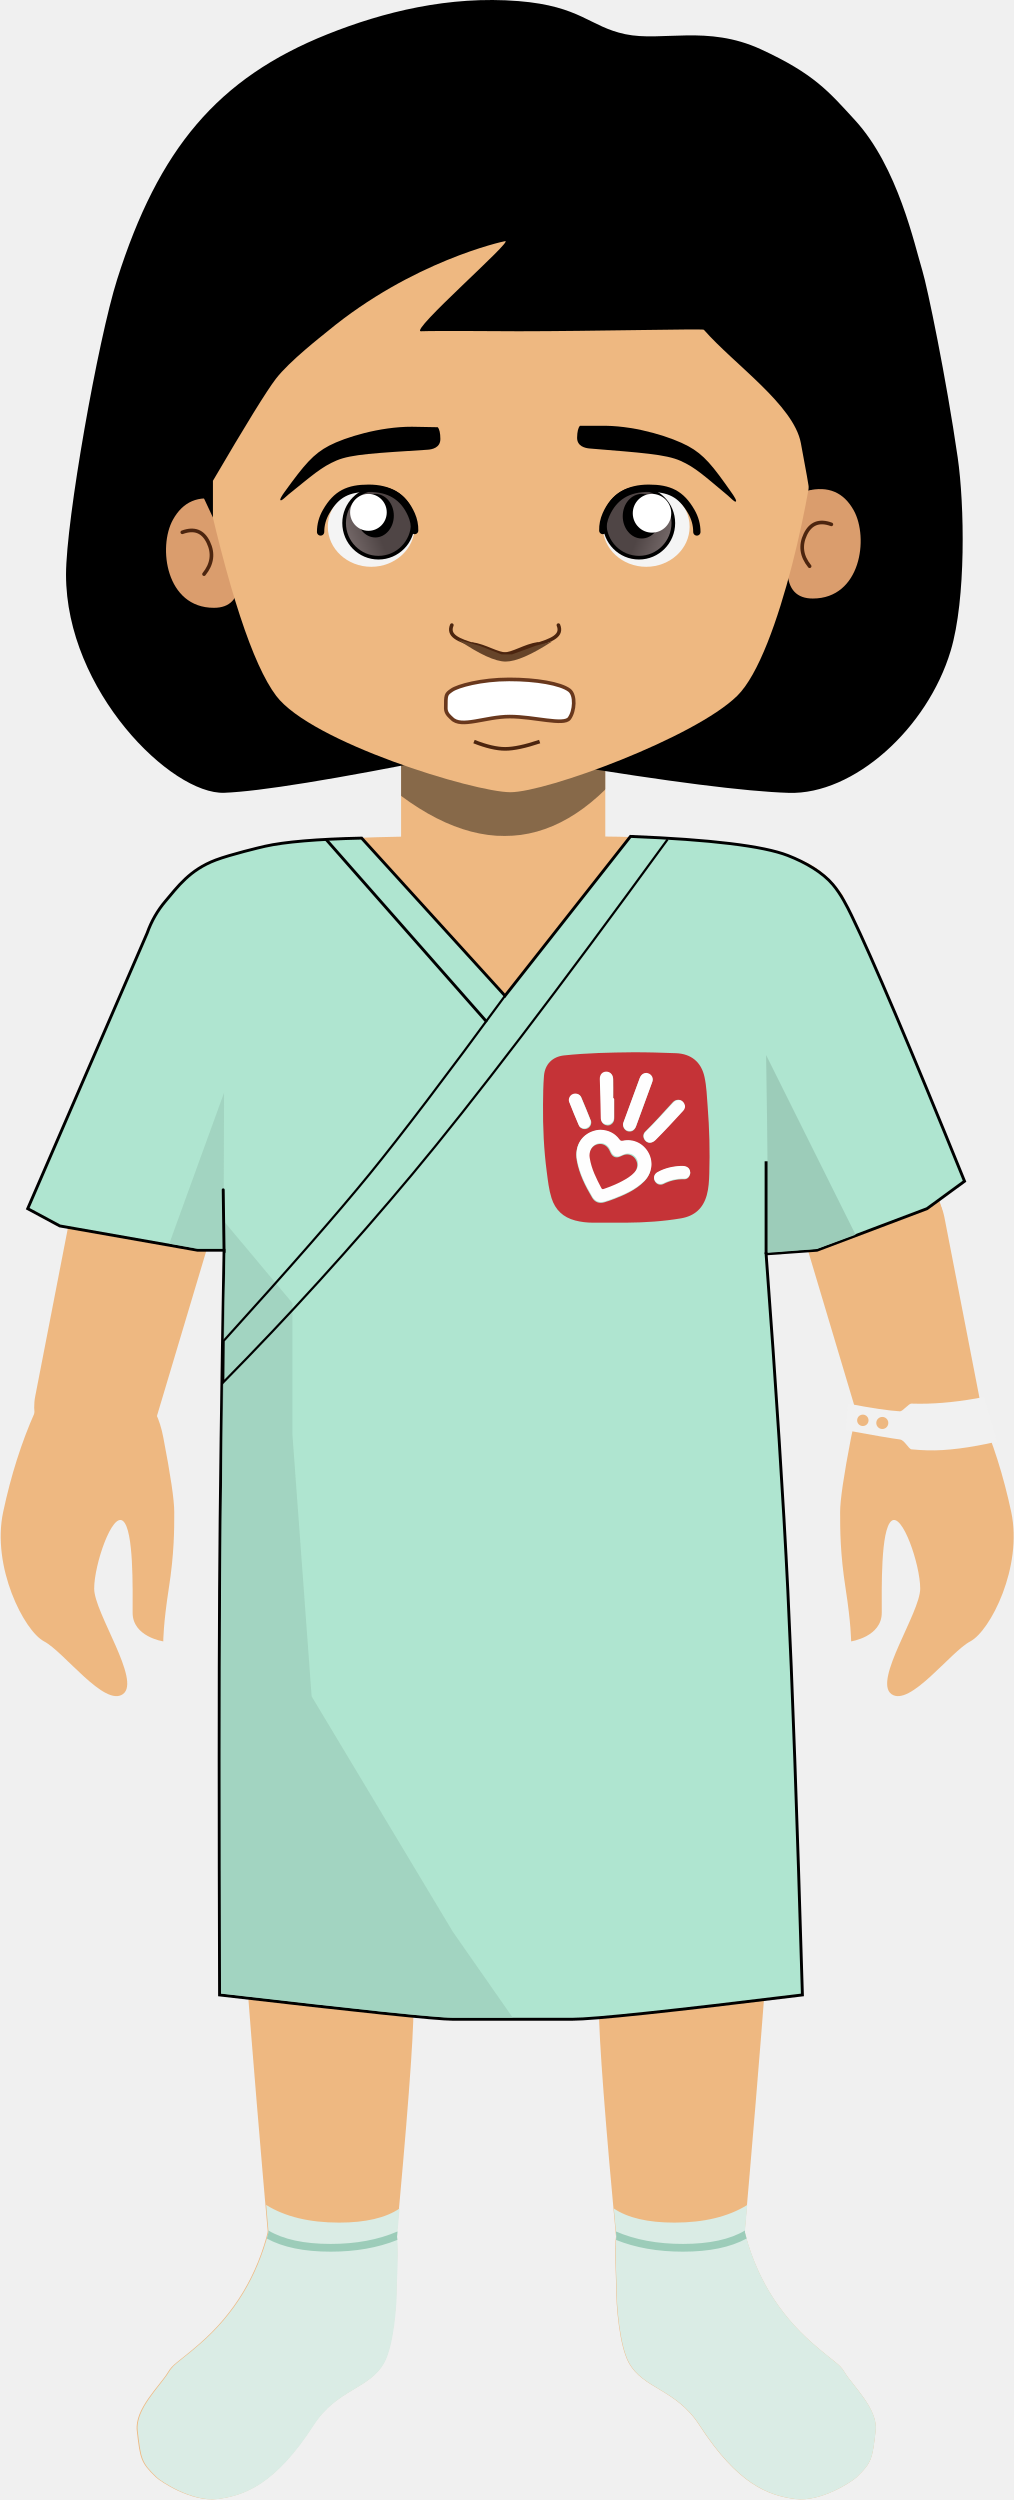
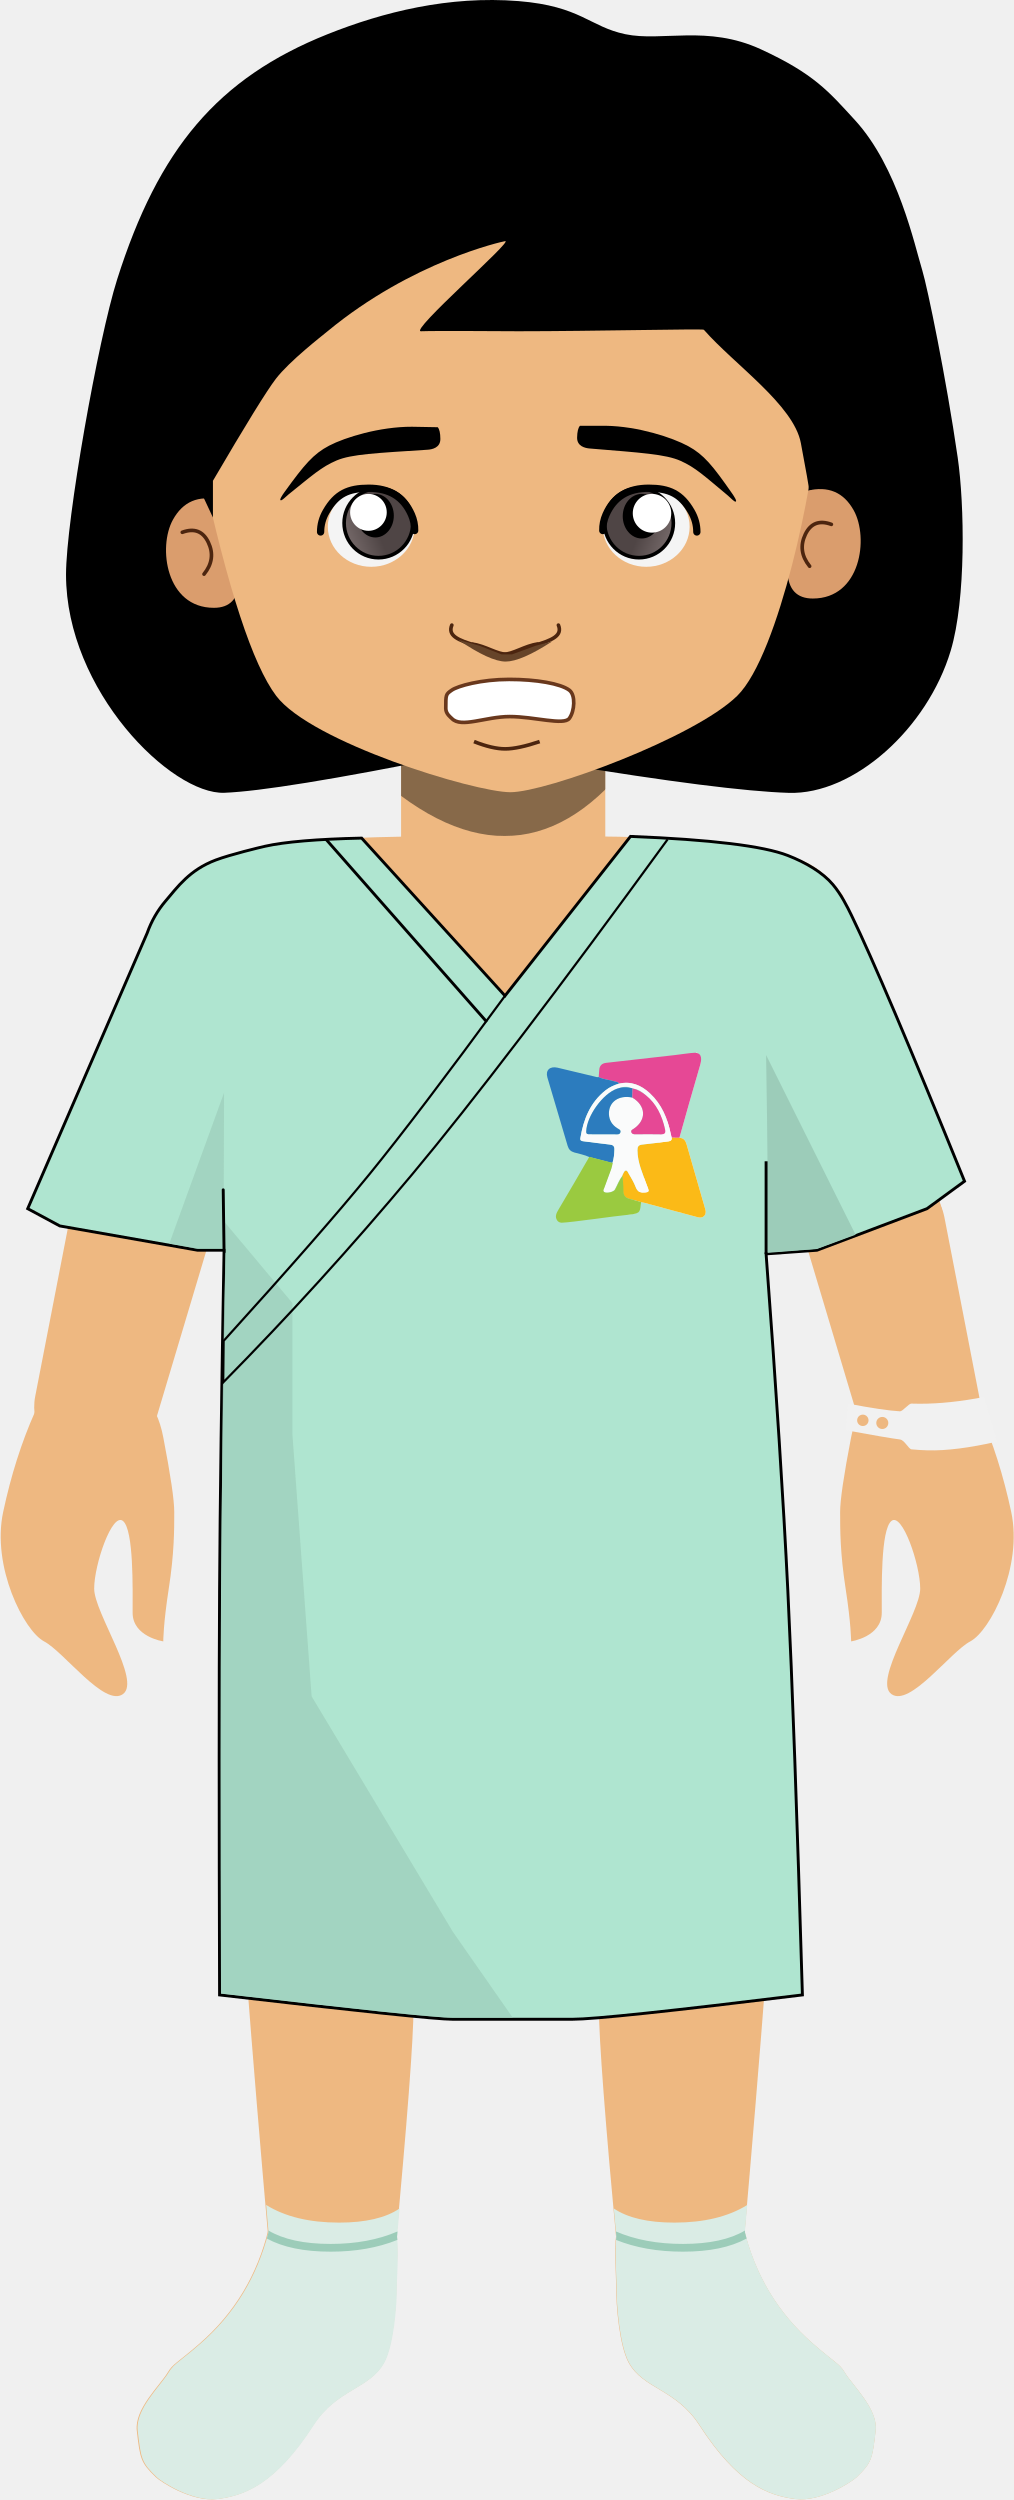
<svg xmlns="http://www.w3.org/2000/svg" xmlns:xlink="http://www.w3.org/1999/xlink" width="785px" height="1936px" viewBox="0 0 785 1936" version="1.1">
  <defs>
    <path d="M0,0 L158.134,0 L158.134,129.839 C130.348,155.295 103.789,168.023 78.458,168.023 C53.127,168.023 26.974,155.295 0,129.839 L0,0 Z" id="path-1" />
    <linearGradient x1="113.327%" y1="89.585%" x2="50%" y2="64.002%" id="linearGradient-3">
      <stop stop-color="#877A7A" offset="0%" />
      <stop stop-color="#4F4545" offset="100%" />
    </linearGradient>
    <path d="M258.598,1.32 L369.627,123.448 L466.799,0 C529.049,2.471 569.665,7.403 588.648,14.797 C602.662,20.256 615.773,28.029 623.574,37.335 C629.986,44.984 634.569,54.218 638.003,61.28 C654.103,94.389 683.262,162.974 725.48,267.034 L696.412,288.277 L611.216,320.477 L571.809,323.29 C579.622,427.589 585.235,514.558 588.648,584.197 C592.061,653.837 595.822,758.16 599.932,897.166 C497.709,909.732 438.303,916.014 421.711,916.014 C396.824,916.014 347.592,916.014 329.122,916.014 C316.808,916.014 256.628,909.732 148.582,897.166 C148.167,757.337 148.167,653.014 148.582,584.197 C148.997,515.381 150.157,427.474 152.061,320.477 L131.656,320.477 L24.832,301.655 L0,288.277 L92.52,74.847 C95.786,65.63 100.529,57.363 106.751,50.048 C116.085,39.075 125.395,25.919 145.654,18.284 C157,14.008 179.881,8.509 183.676,7.657 C199.039,4.209 224.013,2.096 258.598,1.32 Z" id="path-4" />
  </defs>
  <g id="Teammates_Atlanta_Characters_Child4_BodyFull_Sensory_Sight_Bad" stroke="none" stroke-width="1" fill="none" fill-rule="evenodd">
    <g id="Child_4-Copy-2" transform="translate(-93, 0)">
      <g id="Body" transform="translate(93.53767, 0)">
        <g id="Neck" transform="translate(310.0592, 568.3288)">
          <mask id="mask-2" fill="white">
            <use xlink:href="#path-1" />
          </mask>
          <use id="Rectangle" fill="#EEB881" xlink:href="#path-1" />
          <path d="M-31.062,-33.871 L172.254,-33.871 L175.451,23.859 C145.97,60.676 114.194,79.084 80.124,79.084 C46.055,79.084 9.934,60.676 -28.238,23.859 L-31.062,-33.871 Z" id="Rectangle" fill="#000000" opacity="0.43" style="mix-blend-mode: multiply;" mask="url(#mask-2)" />
        </g>
        <g id="Head" transform="translate(50.59181, 0)">
          <g>
            <path d="M350.445,0.856 C296.6,-3.5 245.453,9.335 202.55,26.482 C117.253,60.574 71.655,115.312 39.601,216.331 C24.862,262.778 0,402.748 0,444.955 C0,534.901 81.614,615.5 122.62,613.934 C149.957,612.889 207.841,603.502 296.272,585.771 L317.499,216.331 L342.824,169.561 L476.514,236.768 L381.855,591.379 C466.979,605.412 526.266,612.951 559.714,613.996 C609.887,615.562 667.035,564.266 685.113,503.853 C697.055,463.943 695.816,390.949 690.508,354.256 C681.589,292.595 666.977,222.107 663.137,209.552 C657.115,189.865 644.291,129.351 610.914,92.997 C590.671,70.948 579.392,57.184 538.023,38.14 C496.654,19.095 461.544,32.468 433.099,26.482 C405.38,20.65 398.665,4.757 350.445,0.856 Z" id="Hair" fill="#000000" />
            <g transform="translate(77.43388, 130.2396)">
              <g id="Ear_L" transform="translate(0, 255.6909)">
                <path d="M41.297,1.273 C25.125,-2.636 13.14,2.458 5.343,16.556 C-6.354,37.703 -0.159,84.763 37.075,84.763 C61.897,84.763 63.305,56.933 41.297,1.273 Z" id="Path-2" fill="#DA9D6D" />
                <path d="M18.363,58.694 C12.032,50.844 10.921,42.626 15.029,34.039 C19.138,25.451 25.86,22.865 35.194,26.28" id="Path-8-Copy" stroke="#4C250F" stroke-width="2.823" stroke-linecap="round" transform="translate(23.89916, 41.75814) scale(-1, 1) translate(-23.89916, -41.75814) " />
              </g>
              <g id="Ear_R" transform="translate(481.1402, 248.4966)">
                <path d="M41.297,1.273 C25.125,-2.636 13.14,2.458 5.343,16.556 C-6.354,37.703 -0.159,84.763 37.075,84.763 C61.897,84.763 63.305,56.933 41.297,1.273 Z" id="Path-2-Copy" fill="#DA9D6D" transform="translate(28.40536, 42.38153) scale(-1, 1) translate(-28.40536, -42.38153) " />
                <path d="M17.274,59.754 C10.943,51.904 9.831,43.686 13.94,35.099 C18.049,26.512 24.77,23.925 34.105,27.34" id="Path-8" stroke="#4C250F" stroke-width="2.823" stroke-linecap="round" />
              </g>
              <g transform="translate(25.64395, 0)" fill="#EEB881" id="Path">
                <path d="M2.231,233.716 C22.426,326.358 41.575,384.664 59.676,408.633 C86.828,444.586 213.148,483.251 241.056,483.251 C268.964,483.251 383.619,441.04 416.67,408.633 C449.721,376.226 476.79,237.539 476.79,209.542 C476.79,181.545 479.893,0 228.654,0 C61.162,0 -14.313,77.905 2.231,233.716 Z" />
              </g>
            </g>
            <path d="M113.77,400.776 L113.77,372.308 C139.175,328.897 155.409,302.585 162.474,293.371 C173.07,279.551 198.411,259.942 202.544,256.524 C268.105,202.304 337.984,187.036 340.054,186.743 C346.962,185.764 265.392,256.91 274.889,256.524 C286.458,256.053 341.961,256.524 350.445,256.524 C406.983,256.524 493.145,254.471 493.914,255.348 C517.543,282.274 563.495,313.64 569.047,343.075 C573.208,365.131 575.32,377.166 575.383,379.179 L577.387,379.179 L605.311,316.022 L491.124,110.764 L177.614,83.926 L89.083,225.126 L77.98,324.235 L113.77,400.776 Z" id="BANGS" fill="#000000" />
          </g>
          <g id="LowerLip" transform="translate(315.944, 574.2861)" stroke="#4C250F" stroke-width="2.823">
            <path d="M0,0 C9.517,3.763 17.559,5.644 24.127,5.644 C30.695,5.644 39.596,3.763 50.829,0" id="Path-4" />
          </g>
          <g id="Expression_Sensory_Sun" transform="translate(156.5002, 311.4214)">
            <g id="Mouth_Scared" transform="translate(137.5821, 214.7001)" fill="#FFFFFF" stroke="#69381D" stroke-width="2.823">
              <path d="M49.038,0 C70.145,0 88.8,3.232 95.653,8.336 C100.652,12.059 99.834,24.594 95.653,30.23 C91.473,35.867 68.426,28.799 49.551,28.799 C30.676,28.799 11.843,37.957 4.641,30.23 C3.901,29.436 0,26.749 0,22.521 C0,11.587 0,11.587 4.641,8.336 C9.282,5.085 27.459,0 49.038,0 Z" id="Path-3" />
            </g>
            <g id="Eyes_Neutral" transform="translate(40.64077, 65.41511)">
              <g id="Eye_R" transform="translate(218.5276, 0)">
                <g id="Group-2" transform="translate(0.006069, 0)">
                  <ellipse id="Oval" fill="#F4F4F4" cx="33.62" cy="31.048" rx="33.62" ry="31.048" />
                  <ellipse id="Oval" stroke="#000000" stroke-width="2.827" fill="url(#linearGradient-3)" cx="28.016" cy="28.226" rx="26.603" ry="26.812" />
                  <ellipse id="Oval" fill="#000000" cx="30.135" cy="22.913" rx="14.691" ry="17.268" />
                </g>
                <path d="M0.007,34.011 C-0.085,29.794 0.741,25.695 2.484,21.713 C8.645,7.642 19.74,1.25 35.592,1.25 C51.445,1.25 60.582,5.558 68.499,19.265 C71.395,24.278 72.843,29.564 72.843,35.121" id="Path-17" stroke="#000000" stroke-width="5.654" stroke-linecap="round" />
              </g>
              <g id="Eye_L" transform="translate(36.42127, 31.04843) scale(-1, 1) translate(-36.42127, -31.04843) ">
                <g id="Group-2" transform="translate(0.006069, 0)">
                  <ellipse id="Oval" fill="#F4F4F4" cx="33.62" cy="31.048" rx="33.62" ry="31.048" />
                  <ellipse id="Oval" stroke="#000000" stroke-width="2.827" fill="url(#linearGradient-3)" cx="28.016" cy="28.226" rx="26.603" ry="26.812" />
                  <ellipse id="Oval" fill="#000000" cx="30.477" cy="22.511" rx="14.349" ry="16.866" />
                </g>
                <path d="M0.007,34.011 C-0.085,29.794 0.741,25.695 2.484,21.713 C8.645,7.642 19.74,1.25 35.592,1.25 C51.445,1.25 60.582,5.558 68.499,19.265 C71.395,24.278 72.843,29.564 72.843,35.121" id="Path-17" stroke="#000000" stroke-width="5.654" stroke-linecap="round" />
              </g>
            </g>
            <ellipse id="Oval" fill="#FFFFFF" cx="297.283" cy="86.064" rx="14.893" ry="15.004" />
            <ellipse id="Oval" fill="#FFFFFF" cx="77.683" cy="85.35" rx="14.184" ry="14.29" />
            <g id="Eyebrows_Scared" transform="translate(0, 0)" fill="#000000">
              <path d="M236.905,45.83 C236.264,47.731 236.817,50.778 238.567,54.972 C241.19,61.261 247.561,59.992 250.889,58.828 C288.787,45.563 306.592,38.931 319.059,38.928 C331.849,38.925 340.902,42.19 363.534,48.577 C366.617,49.447 370.005,51.117 370.97,50.404 C371.935,49.692 368.48,47.34 365.926,45.798 C343.327,32.144 333.649,27.211 319.844,26.115 C306.038,25.019 278.123,27.858 255.154,37.685 C253.19,38.524 247.108,41.24 236.905,45.83 Z" id="Path-5-Copy-3" transform="translate(303.8913, 42.83929) rotate(-336) translate(-303.8913, -42.83929) " />
              <path d="M1.529,45.829 C0.888,47.731 1.442,50.778 3.191,54.971 C5.815,61.261 12.186,59.992 15.513,58.827 C53.412,45.563 71.217,38.931 83.684,38.928 C96.474,38.925 105.527,42.191 128.16,48.577 C131.242,49.447 134.63,51.117 135.595,50.405 C136.56,49.692 133.105,47.341 130.552,45.798 C107.953,32.145 98.274,27.212 84.468,26.115 C70.663,25.019 42.747,27.858 19.778,37.684 C17.815,38.524 11.732,41.239 1.529,45.829 Z" id="Path-5-Copy-3" transform="translate(68.51616, 42.83919) scale(-1, 1) rotate(-337) translate(-68.51616, -42.83919) " />
            </g>
          </g>
          <g id="Nose" transform="translate(298.0059, 484.0947)">
            <path d="M0.756,0 C-2.474,7.903 4.768,11.622 20.172,15.932 C25.341,17.378 32.627,22.378 40.565,22.577 C47.862,22.76 57.756,15.795 67.239,14.671" id="Path-6" stroke="#4C250F" stroke-width="2.827" stroke-linecap="round" />
            <path d="M17.567,0 C14.33,7.903 21.588,11.622 37.027,15.932 C42.207,17.378 49.51,22.378 57.466,22.577 C64.779,22.76 74.544,15.915 84.049,14.791" id="Path-6-Copy" stroke="#4C250F" stroke-width="2.827" stroke-linecap="round" transform="translate(50.42945, 11.29034) scale(-1, 1) translate(-50.42945, -11.29034) " />
            <path d="M5.603,11.29 C22.148,22.581 34.418,28.226 42.414,28.226 C50.41,28.226 62.42,23.025 78.446,12.624 L65.661,15.98 L47.303,22.697 L39.31,22.697 L22.17,15.98 L5.603,11.29 Z" id="Path-9" fill="#664429" />
          </g>
        </g>
        <g transform="translate(0, 647.361)">
          <g transform="translate(138.2786, 0)" fill="#EEB881" id="Combined-Shape">
            <path d="M258.846,0 C354.06,0.078 378.363,1.421 402.723,3.551 L404.515,3.708 C408.999,4.107 413.544,4.531 418.59,4.979 C452.57,7.994 474.699,14.76 485.843,20.896 C520.652,40.059 511.75,92.831 492.181,138.93 C472.612,185.029 455.012,185.029 455.012,210.363 L455.012,376.519 C455.012,407.327 458.764,471.466 466.269,568.938 L466.497,571.902 C468.268,594.831 452.529,615.43 429.941,619.748 C351.318,634.777 294.286,642.842 258.844,643.942 L258.846,644.071 L258.567,644.072 C257.314,644.072 256.028,644.062 254.709,644.04 C253.387,644.062 252.101,644.072 250.848,644.072 L250.569,644.071 L250.572,643.942 C215.129,642.842 158.097,634.777 79.474,619.748 C56.886,615.43 41.147,594.831 42.918,571.902 L43.146,568.938 C50.651,471.466 54.403,407.327 54.403,376.519 L54.403,210.363 C54.403,185.029 36.803,185.029 17.234,138.93 C-2.335,92.831 -11.237,40.059 23.572,20.896 C34.716,14.76 56.845,7.994 90.825,4.979 C95.871,4.531 100.416,4.107 104.901,3.708 L106.692,3.551 C131.052,1.421 155.355,0.078 250.562,0.003 L258.846,0 Z" />
          </g>
          <g id="Leg-R" transform="translate(422.5605, 406.4522)" fill="#EEB881">
            <path d="M48.194,428.119 C46.19,408.827 41.389,373.597 33.792,322.429 L0.475,93.667 C-2.775,71.349 10.934,50.053 32.596,43.772 L130.138,15.49 C137.184,13.446 143.626,9.718 148.906,4.624 C160.51,-6.562 167.851,2.548 170.928,31.954 C173.119,52.887 187.714,164.701 186.782,195.716 C184.736,263.741 179.055,358.234 169.738,479.194 C169.898,477.118 170.057,475.05 170.215,472.989 C169.951,457.898 161.927,509.821 115.123,509.821 C83.369,509.821 60.401,491.504 46.216,454.87 L46.569,455.77 L46.49,456.12 C46.421,456.428 46.35,456.736 46.279,457.045 C48.185,448.782 49.535,441.033 48.194,428.119 Z" id="Combined-Shape" />
            <path d="M117.142,406.492 C164.004,406.492 170.035,454.464 170.217,472.966 C165.3,537.184 159.342,608.984 152.344,688.36 C150.492,709.356 134.365,726.281 113.483,729.144 L104.298,730.404 C80.532,733.664 58.623,717.04 55.363,693.274 C55.279,692.658 55.207,692.041 55.15,691.422 C45.51,588.484 40.69,525.022 40.69,501.034 C40.69,475.283 44.841,464.53 47.18,452.911 C62.717,421.965 86.038,406.492 117.142,406.492 Z" id="Combined-Shape" />
            <path d="M49.818,729.408 C51.489,744.169 57.835,774.24 66.38,786.395 C79.98,805.743 105.226,802.245 126.82,828.092 C161.981,870.177 186.652,875.612 207.178,875.785 C227.704,875.956 249.793,856.679 252.609,853.193 C262.773,840.609 262.995,837.893 262.819,815.6 C262.687,798.754 240.915,783.259 233.596,773.867 C228.545,767.387 225.954,767.888 206.226,754.551 C176.613,734.532 155.326,707.243 142.365,672.683 C141.683,670.864 139.071,630.555 83.757,642.193 C57.113,647.798 45.685,671.179 44.966,689.895 C44.562,700.415 49.193,723.894 49.818,729.408 Z" id="Path-9-Copy-2" transform="translate(153.8959, 757.9359) rotate(7) translate(-153.8959, -757.9359) " />
          </g>
          <g id="Leg-L" transform="translate(222.1712, 850.5456) scale(-1, 1) translate(-222.1712, -850.5456) translate(83.97413, 406.4522)" fill="#EEB881">
            <path d="M48.194,428.119 C46.19,408.827 41.389,373.597 33.792,322.429 L0.475,93.667 C-2.775,71.349 10.934,50.053 32.596,43.772 L130.138,15.49 C137.184,13.446 143.626,9.718 148.906,4.624 C160.51,-6.562 167.851,2.548 170.928,31.954 C173.119,52.887 187.714,164.701 186.782,195.716 C184.736,263.741 179.055,358.234 169.738,479.194 C169.898,477.118 170.057,475.05 170.215,472.989 C169.951,457.898 161.927,509.821 115.123,509.821 C83.369,509.821 60.401,491.504 46.216,454.87 L46.569,455.77 L46.49,456.12 C46.421,456.428 46.35,456.736 46.279,457.045 C48.185,448.782 49.535,441.033 48.194,428.119 Z" id="Combined-Shape" />
            <path d="M117.142,406.492 C164.004,406.492 170.035,454.464 170.217,472.966 C165.3,537.184 159.342,608.984 152.344,688.36 C150.492,709.356 134.365,726.281 113.483,729.144 L104.298,730.404 C80.532,733.664 58.623,717.04 55.363,693.274 C55.279,692.658 55.207,692.041 55.15,691.422 C45.51,588.484 40.69,525.022 40.69,501.034 C40.69,475.283 44.841,464.53 47.18,452.911 C62.717,421.965 86.038,406.492 117.142,406.492 Z" id="Combined-Shape" />
            <path d="M49.818,729.408 C51.489,744.169 57.835,774.24 66.38,786.395 C79.98,805.743 105.226,802.245 126.82,828.092 C161.981,870.177 186.652,875.612 207.178,875.785 C227.704,875.956 249.793,856.679 252.609,853.193 C262.773,840.609 262.995,837.893 262.819,815.6 C262.687,798.754 240.915,783.259 233.596,773.867 C228.545,767.387 225.954,767.888 206.226,754.551 C176.613,734.532 155.326,707.243 142.365,672.683 C141.683,670.864 139.071,630.555 83.757,642.193 C57.113,647.798 45.685,671.179 44.966,689.895 C44.562,700.415 49.193,723.894 49.818,729.408 Z" id="Path-9-Copy-2" transform="translate(153.8959, 757.9359) rotate(7) translate(-153.8959, -757.9359) " />
          </g>
          <g id="Sock_Green" transform="translate(105.9522, 1060.17)">
            <g id="Sock-L" transform="translate(101.4951, 113.9895) scale(-1, 1) translate(-101.4951, -113.9895) ">
              <path d="M101.525,21.06 C110.409,55.676 127.96,84.411 154.177,107.268 C156.592,109.373 158.729,111.192 160.631,112.78 L161.333,113.365 C168.359,119.204 172.026,121.794 174.619,124.253 L174.871,124.494 C174.912,124.534 174.954,124.575 174.994,124.615 L175.282,124.902 C176.65,126.292 177.74,127.727 178.963,129.77 C185.077,139.981 204.779,158.011 202.859,174.743 C200.319,196.886 199.769,199.555 188.158,210.804 C184.942,213.92 160.693,230.357 140.362,227.687 C120.031,225.014 96.23,216.615 66.491,170.569 C48.226,142.289 22.768,142.685 11.638,121.828 C4.646,108.725 2.015,78.112 2.155,63.26 C2.189,59.598 1.446,47.956 1.42,37.477 L1.42,36.397 C1.431,31.919 1.585,27.716 2.001,24.519 C1.307,17.019 0.64,9.743 1.52418178e-05,2.692 C10.749,10.003 26.393,13.658 46.93,13.658 C69.853,13.658 88.662,9.106 103.36,3.96627176e-13 C102.756,6.959 102.145,13.979 101.525,21.06 Z" id="Combined-Shape" fill="#DAECE5" />
              <path d="M101.525,21.06 C101.948,22.711 102.392,24.349 102.855,25.973 C90.445,32.792 73.982,36.164 53.484,36.164 C34.053,36.164 16.799,33.133 1.739,27.055 C1.812,26.156 1.898,25.307 2.001,24.519 C1.876,23.173 1.753,21.834 1.63,20.503 C16.48,26.938 33.757,30.164 53.484,30.164 C74.031,30.164 90.075,26.665 101.64,19.755 C101.601,20.189 101.563,20.625 101.525,21.06 Z" id="Combined-Shape" fill="#9CCCB9" fill-rule="nonzero" />
            </g>
            <g id="Sock-R" transform="translate(368.8288, -0)">
              <path d="M101.525,21.06 C110.409,55.676 127.96,84.411 154.177,107.268 C156.592,109.373 158.729,111.192 160.631,112.78 L161.333,113.365 C168.359,119.204 172.026,121.794 174.619,124.253 L174.871,124.494 C174.912,124.534 174.954,124.575 174.994,124.615 L175.282,124.902 C176.65,126.292 177.74,127.727 178.963,129.77 C185.077,139.981 204.779,158.011 202.859,174.743 C200.319,196.886 199.769,199.555 188.158,210.804 C184.942,213.92 160.693,230.357 140.362,227.687 C120.031,225.014 96.23,216.615 66.491,170.569 C48.226,142.289 22.768,142.685 11.638,121.828 C4.646,108.725 2.015,78.112 2.155,63.26 C2.189,59.598 1.446,47.956 1.42,37.477 L1.42,36.397 C1.431,31.919 1.585,27.716 2.001,24.519 C1.307,17.019 0.64,9.743 1.52418162e-05,2.692 C10.749,10.003 26.393,13.658 46.93,13.658 C69.853,13.658 88.662,9.106 103.36,3.96627176e-13 C102.756,6.959 102.145,13.979 101.525,21.06 Z" id="Combined-Shape" fill="#DAECE5" />
              <path d="M101.525,21.06 C101.948,22.711 102.392,24.349 102.855,25.973 C90.445,32.792 73.982,36.164 53.484,36.164 C34.053,36.164 16.799,33.133 1.739,27.055 C1.812,26.156 1.898,25.307 2.001,24.519 C1.876,23.173 1.753,21.834 1.63,20.503 C16.48,26.938 33.757,30.164 53.484,30.164 C74.031,30.164 90.075,26.665 101.64,19.755 C101.601,20.189 101.563,20.625 101.525,21.06 Z" id="Combined-Shape" fill="#9CCCB9" fill-rule="nonzero" />
            </g>
          </g>
          <g id="Arm_L" transform="translate(533.1904, 4.62284)">
            <path d="M64.008,49.974 C75.544,21.62 80.046,0.615 128.354,11.707 C142.679,14.997 153.807,28.578 161.74,52.453 L161.74,52.453 L159.709,303.579 C159.508,328.526 139.121,348.586 114.174,348.384 C112.306,348.369 110.44,348.238 108.589,347.992 L90.565,345.597 C67.849,342.578 50.993,323.029 51.349,300.116 L53.723,147.715 L53.723,147.715 C52.889,101.457 56.317,68.877 64.008,49.974 Z" id="Rectangle" fill="#EEB881" transform="translate(106.2318, 181.7103) rotate(-18) translate(-106.2318, -181.7103) " />
            <path d="M147.668,255.819 L166.108,255.009 C191.032,253.914 212.124,273.231 213.22,298.154 C213.26,299.081 213.273,300.009 213.256,300.936 L210.762,441.883 C210.33,466.324 190.166,485.786 165.726,485.354 C165.331,485.347 164.937,485.335 164.543,485.317 L158.923,485.067 C136.182,484.056 117.747,466.282 115.906,443.594 L104.627,304.601 C102.61,279.735 121.132,257.942 145.998,255.924 C146.554,255.879 147.111,255.844 147.668,255.819 Z" id="Rectangle-Copy-3" fill="#EEB881" transform="translate(157.4711, 370.1183) rotate(-12) translate(-157.4711, -370.1183) " />
            <path d="M125.378,461.043 C119.703,490.404 116.865,509.688 116.865,518.894 C116.865,532.703 116.865,550.928 121.122,578.256 C125.378,605.585 125.378,619.1 125.378,619.1 C125.378,619.1 149.112,615.595 149.112,596.926 C149.112,578.256 148.179,532.851 156.562,525.873 C164.945,518.894 178.879,559.587 178.879,578.256 C178.879,596.926 142.321,649.483 156.562,659.894 C170.803,670.305 202.181,627.235 217.682,619.1 C233.182,610.965 258.422,561.356 249.359,518.894 C243.317,490.586 235.16,464.89 224.888,441.805 C215.134,419.35 197.428,409.966 171.768,413.653 C146.109,417.34 130.645,433.137 125.378,461.043 Z" id="Path-7" fill="#EEB881" />
            <g id="HospitalBracelet" transform="translate(121.1974, 429.8491)" fill="#F1F1F1">
              <path d="M107.096,0 L117.228,34.555 C95.748,39.428 77.875,41.685 63.607,41.325 C59.911,41.232 55.72,40.974 51.034,40.552 C48.637,40.336 45.628,33.363 42.005,32.895 C35.417,32.046 21.415,29.652 0,25.715 L1.732,5.123 C20.251,8.649 33.675,10.639 42.005,11.091 C44.08,11.203 48.823,5.063 50.797,5.123 C53.099,5.194 55.332,5.229 57.497,5.229 C72.689,5.229 89.223,3.486 107.096,0 Z M28.327,15.44 C25.755,15.44 23.67,17.532 23.67,20.113 C23.67,22.694 25.755,24.787 28.327,24.787 C30.9,24.787 32.985,22.694 32.985,20.113 C32.985,17.532 30.9,15.44 28.327,15.44 Z M13.248,13.653 C10.809,13.653 8.832,15.631 8.832,18.071 C8.832,20.51 10.809,22.488 13.248,22.488 C15.687,22.488 17.664,20.51 17.664,18.071 C17.664,15.631 15.687,13.653 13.248,13.653 Z" id="Combined-Shape" />
            </g>
          </g>
          <g id="Arm_L-Copy" transform="translate(125.636, 335.3764) scale(-1, 1) translate(-125.636, -335.3764) translate(0, 4.62284)" fill="#EEB881">
            <path d="M64.008,49.974 C75.544,21.62 80.046,0.615 128.354,11.707 C142.679,14.997 153.807,28.578 161.74,52.453 L161.74,52.453 L159.709,303.579 C159.508,328.526 139.121,348.586 114.174,348.384 C112.306,348.369 110.44,348.238 108.589,347.992 L90.565,345.597 C67.849,342.578 50.993,323.029 51.349,300.116 L53.723,147.715 L53.723,147.715 C52.889,101.457 56.317,68.877 64.008,49.974 Z" id="Rectangle" transform="translate(106.2318, 181.7103) rotate(-18) translate(-106.2318, -181.7103) " />
            <path d="M147.668,255.819 L166.108,255.009 C191.032,253.914 212.124,273.231 213.22,298.154 C213.26,299.081 213.273,300.009 213.256,300.936 L210.762,441.883 C210.33,466.324 190.166,485.786 165.726,485.354 C165.331,485.347 164.937,485.335 164.543,485.317 L158.923,485.067 C136.182,484.056 117.747,466.282 115.906,443.594 L104.627,304.601 C102.61,279.735 121.132,257.942 145.998,255.924 C146.554,255.879 147.111,255.844 147.668,255.819 Z" id="Rectangle-Copy-3" transform="translate(157.4711, 370.1183) rotate(-12) translate(-157.4711, -370.1183) " />
            <path d="M125.378,461.043 C119.703,490.404 116.865,509.688 116.865,518.894 C116.865,532.703 116.865,550.928 121.122,578.256 C125.378,605.585 125.378,619.1 125.378,619.1 C125.378,619.1 149.112,615.595 149.112,596.926 C149.112,578.256 148.179,532.851 156.562,525.873 C164.945,518.894 178.879,559.587 178.879,578.256 C178.879,596.926 142.321,649.483 156.562,659.894 C170.803,670.305 202.181,627.235 217.682,619.1 C233.182,610.965 258.422,561.356 249.359,518.894 C243.317,490.586 235.16,464.89 224.888,441.805 C215.134,419.35 197.428,409.966 171.768,413.653 C146.109,417.34 130.645,433.137 125.378,461.043 Z" id="Path-7" />
          </g>
        </g>
      </g>
      <g id="Gown_Green" transform="translate(114.4538, 647.7091)">
        <mask id="mask-5" fill="white">
          <use xlink:href="#path-4" />
        </mask>
        <use id="Path-5" stroke="#000000" stroke-width="2.258" fill="#AFE5D0" xlink:href="#path-4" />
        <path d="M64.075,905.014 L71.729,916.014 L63.253,916.014 L64.075,905.014 Z M152.061,198.51 L151.732,297.794 L205.001,361.387 L205.001,463.304 L219.867,665.927 L329.122,848.098 L375.711,914.908 L325.585,914.746 L301.957,912.903 L274.936,910.204 L149.676,896.095 C149.603,830.547 149.564,774.589 149.559,728.219 L149.559,710.93 C149.564,667.009 149.603,632.676 149.676,607.933 C149.818,560.229 150.391,517.091 150.609,482.319 C150.794,452.681 151.089,426.52 151.403,404.77 C151.845,374.099 152.471,345.618 153.281,319.328 L131.082,319.328 L109.657,315.31 L152.061,198.51 Z" id="Combined-Shape" fill="#9CCCB9" opacity="0.677" mask="url(#mask-5)" />
        <path d="M572.88,322.518 C573.007,292.677 573.007,268.72 572.88,250.647 C572.754,232.575 572.397,205.459 571.809,169.3 L641.113,308.463 L611.129,319.513 L572.88,322.518 Z" id="Path-64" fill="#9CCCB9" mask="url(#mask-5)" />
        <g id="Group-5" mask="url(#mask-5)" stroke="#000000">
          <g transform="translate(151.4027, 2.260567)">
            <path d="M344.179,0 C259.144,116.886 193.268,203.278 146.553,259.177 C99.838,315.077 50.987,368.871 0,420.561 L0.329,388.398 C51.133,332.367 88.814,289.293 113.372,259.177 C137.93,229.062 172.88,183.065 218.224,121.187" id="Path-62" stroke-width="1.693" />
            <line x1="204.096" y1="141.411" x2="79.571" y2="1.25598322e-13" id="Path-63" stroke-width="2.258" />
          </g>
        </g>
        <g id="Group-16" mask="url(#mask-5)" stroke="#000000" stroke-width="2.258">
          <g transform="translate(143.5978, 251.5874)">
            <line x1="428.211" y1="71.702" x2="428.211" y2="0" id="Path-60" />
            <line x1="8.463" y1="70.324" x2="7.805" y2="22.09" id="Path-61" stroke-linecap="round" />
          </g>
        </g>
        <g id="Teammates_Logo_7" mask="url(#mask-5)">
-           <g transform="translate(399.0401, 167.1672)" id="PhoenixChildren's">
-             <g transform="translate(0, -0)">
-               <path d="M69.739,0.002 C80.794,-0.031 91.837,0.309 102.88,0.713 C114.729,1.146 122.563,7.538 125.079,19.154 C126.701,26.64 126.906,34.293 127.507,41.888 C128.881,59.278 129.318,76.709 128.771,94.149 C128.599,99.667 128.326,105.184 126.843,110.58 C124.004,120.908 117.376,126.83 106.812,128.621 C92.98,130.964 79.038,131.834 65.042,131.956 C56.226,132.036 47.409,131.986 38.588,131.969 C33.955,131.956 29.377,131.435 24.891,130.257 C15.633,127.822 9.492,122.094 6.61,112.914 C4.544,106.332 3.821,99.499 2.926,92.711 C0.654,75.397 -0.14,57.991 0.02,40.543 C0.087,33.124 0.163,25.702 0.755,18.3 C1.473,9.275 7.366,3.392 16.313,2.437 C34.073,0.536 51.899,0.204 69.739,0.002 Z M44.229,60.375 C43.318,60.468 42.188,60.485 41.1,60.712 C30.154,63.012 24.092,72.458 26.159,83.892 C28.045,94.322 32.695,103.607 38.042,112.594 C40.168,116.169 43.587,117.426 47.581,116.198 C50.249,115.378 52.903,114.483 55.503,113.461 C63.728,110.227 71.73,106.614 78.16,100.251 C84.041,94.435 85.461,85.751 81.596,78.45 C77.627,70.956 69.684,67.125 61.548,68.904 C60.3,69.177 59.7,68.849 58.99,67.886 C55.386,63.012 50.48,60.59 44.234,60.375 L44.229,60.375 Z M62.056,55.821 C61.922,58.559 63.669,60.834 66.034,61.313 C68.646,61.843 70.94,60.439 71.998,57.541 C76.157,46.136 80.29,34.722 84.423,23.309 C85.301,20.891 84.398,18.418 82.226,17.16 C79.4,15.525 76.161,16.803 74.876,20.277 C70.65,31.732 66.508,43.217 62.342,54.694 C62.178,55.148 62.102,55.636 62.056,55.825 L62.056,55.821 Z M104.934,36.762 C102.708,36.775 101.435,37.679 100.305,38.903 C93.299,46.498 86.486,54.273 79.106,61.524 C77.43,63.168 77.278,65.523 78.459,67.516 C80.294,70.612 83.886,70.919 86.788,68.013 C90.539,64.261 94.164,60.375 97.789,56.498 C101.317,52.722 104.808,48.911 108.248,45.059 C109.676,43.461 109.979,41.535 109,39.592 C108.084,37.767 106.522,36.812 104.934,36.762 Z M55.188,36.203 C54.945,36.203 54.697,36.203 54.453,36.203 C54.453,31.173 54.516,26.139 54.432,21.109 C54.373,17.703 52.126,15.436 49.165,15.533 C46.262,15.625 44.339,17.863 44.402,21.261 C44.486,25.941 44.691,30.622 44.801,35.303 C44.931,40.753 45.002,46.207 45.137,51.658 C45.195,54.034 46.43,55.724 48.531,56.427 C50.614,57.12 52.382,56.553 53.844,54.972 C55.02,53.697 55.192,52.103 55.192,50.467 C55.192,45.715 55.192,40.959 55.192,36.207 L55.188,36.203 Z M106.933,88.3 C100.498,88.581 94.353,89.99 88.704,93.199 C86.2,94.62 85.352,97.467 86.633,99.86 C87.935,102.291 90.745,103.309 93.282,102.022 C98.314,99.465 103.594,98.233 109.239,98.363 C111.562,98.418 113.116,97.055 113.831,94.776 C114.393,92.968 113.705,90.688 112.155,89.511 C110.613,88.337 108.782,88.27 106.938,88.304 L106.933,88.3 Z M37.353,54.273 C37.32,54.029 37.349,53.58 37.194,53.205 C34.736,47.128 32.355,41.018 29.738,35.013 C28.705,32.641 25.596,31.825 23.236,32.889 C21.127,33.839 19.758,36.611 20.648,38.903 C22.996,44.95 25.458,50.951 28.028,56.906 C28.919,58.971 31.41,59.883 33.522,59.345 C35.778,58.769 37.366,56.742 37.353,54.273 L37.353,54.273 Z" id="Shape" fill="#C53337" fill-rule="nonzero" />
-               <path d="M44.476,60 C50.722,60.218 55.628,62.624 59.232,67.473 C59.946,68.432 60.547,68.758 61.79,68.486 C69.926,66.716 77.869,70.528 81.838,77.985 C85.703,85.249 84.283,93.89 78.403,99.677 C71.972,106.004 63.97,109.599 55.746,112.821 C53.15,113.837 50.495,114.729 47.824,115.545 C43.834,116.767 40.41,115.515 38.285,111.959 C32.938,103.016 28.288,93.777 26.402,83.4 C24.331,72.022 30.397,62.624 41.343,60.335 C42.431,60.109 43.561,60.092 44.472,60 L44.476,60 Z M36.357,79.391 C36.374,79.554 36.424,80.32 36.542,81.069 C37.865,89.459 41.713,96.865 45.665,104.23 C46.228,105.28 46.98,104.996 47.799,104.719 C52.486,103.113 57.098,101.309 61.496,99.02 C65.213,97.083 68.88,95.024 71.674,91.806 C74.198,88.898 74.269,84.684 71.959,81.596 C69.758,78.654 66.121,77.646 62.622,79.027 C61.778,79.362 60.963,79.755 60.123,80.102 C57.136,81.341 54.561,80.45 53.049,77.633 C52.558,76.717 52.188,75.734 51.684,74.826 C49.714,71.269 46.245,69.691 42.569,70.654 C38.802,71.637 36.378,74.813 36.357,79.395 L36.357,79.391 Z" id="Shape" fill="#FEFEFE" fill-rule="nonzero" />
-               <path d="M62.007,55.398 C62.054,55.208 62.131,54.72 62.297,54.266 C66.517,42.781 70.708,31.288 74.992,19.824 C76.29,16.348 79.574,15.069 82.437,16.706 C84.641,17.964 85.552,20.439 84.662,22.859 C80.476,34.28 76.29,45.702 72.078,57.115 C71.006,60.019 68.683,61.42 66.036,60.89 C63.641,60.41 61.871,58.133 62.007,55.394 L62.007,55.398 Z" id="Path" fill="#FEFEFE" fill-rule="nonzero" />
-               <path d="M105.347,37 C106.94,37.05 108.509,37.997 109.428,39.808 C110.411,41.735 110.107,43.646 108.673,45.232 C105.216,49.053 101.716,52.833 98.174,56.58 C94.536,60.427 90.897,64.278 87.131,68.004 C84.218,70.887 80.613,70.582 78.77,67.511 C77.585,65.534 77.741,63.197 79.42,61.566 C86.824,54.373 93.667,46.663 100.7,39.124 C101.834,37.91 103.112,37.008 105.347,37 L105.347,37 Z" id="Path" fill="#FEFEFE" fill-rule="nonzero" />
-               <path d="M55,35.582 C55,40.312 55,45.047 55,49.777 C55,51.406 54.824,52.992 53.626,54.261 C52.136,55.839 50.333,56.4 48.21,55.709 C46.069,55.014 44.811,53.327 44.751,50.962 C44.614,45.537 44.545,40.107 44.408,34.682 C44.293,30.023 44.087,25.364 44.002,20.704 C43.937,17.322 45.898,15.099 48.856,15.003 C51.875,14.907 54.165,17.163 54.225,20.554 C54.315,25.56 54.247,30.571 54.247,35.578 C54.495,35.578 54.747,35.578 54.996,35.578 L55,35.582 Z" id="Path" fill="#FEFEFE" fill-rule="nonzero" />
-               <path d="M106.907,88.006 C108.752,87.973 110.584,88.039 112.127,89.189 C113.678,90.343 114.371,92.577 113.804,94.349 C113.089,96.583 111.534,97.919 109.21,97.865 C103.562,97.737 98.279,98.945 93.245,101.451 C90.706,102.712 87.895,101.715 86.592,99.332 C85.31,96.991 86.159,94.201 88.664,92.804 C94.316,89.659 100.465,88.278 106.903,88.002 L106.907,88.006 Z" id="Path" fill="#FEFEFE" fill-rule="nonzero" />
-               <path d="M37,53.79 C37.013,56.248 35.423,58.274 33.165,58.849 C31.05,59.386 28.556,58.471 27.665,56.416 C25.095,50.476 22.627,44.485 20.276,38.457 C19.385,36.171 20.756,33.406 22.867,32.458 C25.226,31.397 28.342,32.211 29.376,34.577 C31.996,40.567 34.38,46.662 36.84,52.724 C36.992,53.098 36.966,53.546 37,53.79 L37,53.79 Z" id="Path" fill="#FEFEFE" fill-rule="nonzero" />
-               <path d="M36,80.122 C36.021,75.487 38.427,72.274 42.167,71.279 C45.815,70.31 49.259,71.901 51.214,75.499 C51.714,76.418 52.081,77.413 52.569,78.34 C54.07,81.193 56.622,82.09 59.59,80.837 C60.42,80.486 61.233,80.084 62.071,79.749 C65.544,78.352 69.151,79.372 71.34,82.348 C73.633,85.472 73.562,89.735 71.056,92.677 C68.284,95.932 64.644,98.014 60.954,99.974 C56.588,102.29 52.015,104.114 47.357,105.74 C46.549,106.023 45.798,106.307 45.239,105.244 C41.316,97.794 37.497,90.302 36.183,81.815 C36.067,81.053 36.017,80.283 36,80.117 L36,80.122 Z" id="Path" fill="#C53337" fill-rule="nonzero" />
+           <g transform="translate(402.0401, 167.1672)" id="VCU_Richomond">
+             <g id="CMRRoT" fill-rule="nonzero">
+               <path d="M62.993,125.667 C72.778,124.72 71.461,123.247 72.573,115.946 C73.65,116.178 74.738,116.362 75.801,116.65 C89.516,120.356 103.214,124.131 116.95,127.757 C121.154,128.866 123.915,125.868 122.72,121.701 C117.888,104.863 113.019,88.038 108.16,71.207 C107.349,68.396 105.888,66.312 102.618,66.253 C107.903,47.619 113.05,28.944 118.571,10.379 C119.866,6.029 119.568,2.76 115.911,-1.23164115e-15" id="Path" fill="#FAFBFB" />
+               <path d="M40.145,19.209 C40.287,17.379 40.46,15.552 40.561,13.721 C40.751,10.345 42.712,8.556 45.87,8.192 C63.62,6.14 81.377,4.164 99.134,2.17 C102.123,1.834 111.931,0.378 114.636,0.378 C120.566,0.482 119.866,6.036 118.574,10.386 C113.054,28.951 107.903,47.626 102.622,66.26 C100.63,66.232 98.635,66.201 96.644,66.174 C96.391,65.106 96.111,64.045 95.885,62.97 C93.416,51.11 88.893,40.242 79.864,31.832 C73.11,25.54 65.252,22.09 55.738,24.337 C55.277,22.839 53.888,23.005 52.766,22.645 C48.613,21.303 44.125,21.199 40.145,19.213 L40.145,19.209 Z" id="Path" fill="#E64895" />
+               <path d="M72.573,115.949 C69.782,115.155 67.014,114.258 64.192,113.595 C60.815,112.805 58.917,111.172 58.99,107.348 C59.062,103.486 58.557,99.61 58.304,95.742 C58.536,95.183 59.887,91.491 61.341,91.568 C62.54,91.63 67.468,100.744 68.767,104.395 C70.232,108.503 72.933,108.905 76.525,108.527 C78.468,108.322 79.282,107.719 78.478,105.754 C78.108,104.849 77.768,103.93 77.439,103.008 C74.263,94.164 70.208,85.567 70.128,75.87 C70.107,73.221 70.893,71.786 73.751,71.492 C80.2,70.829 86.631,69.966 93.063,69.141 C94.833,68.912 96.928,68.947 96.637,66.177 C98.628,66.205 100.623,66.236 102.615,66.264 C105.888,66.323 107.346,68.406 108.156,71.218 C113.012,88.049 117.882,104.873 122.716,121.711 C123.911,125.878 121.151,128.877 116.946,127.768 C103.211,124.141 89.513,120.366 75.798,116.66 C74.734,116.372 73.647,116.189 72.57,115.956 L72.573,115.949 Z" id="Path" fill="#FBBA17" />
+               <path d="M50.778,85.778 C44.783,84.222 38.784,82.665 32.789,81.108 C29.1,79.378 25.083,78.716 21.211,77.597 C18.478,76.806 16.895,75.232 16.078,72.441 C10.914,54.778 5.619,37.153 0.399,19.504 C-1.236,13.971 2.301,10.553 8.258,11.943 C17.699,14.148 27.116,16.446 36.543,18.7 C37.728,18.984 38.878,19.507 40.145,19.206 C44.121,21.189 48.61,21.296 52.766,22.634 C53.888,22.995 55.277,22.829 55.738,24.326 C52.066,25.422 48.617,26.982 45.593,29.353 C33.572,38.786 28.387,51.845 25.959,66.378 C25.589,68.59 26.974,68.76 28.508,68.954 C35.31,69.803 42.106,70.729 48.922,71.481 C51.363,71.752 52.399,72.857 52.316,75.277 C52.191,78.838 51.924,82.367 50.781,85.771 L50.778,85.778 Z" id="Path" fill="#2C7CBE" />
+               <path d="M50.778,85.778 C51.921,82.374 52.188,78.845 52.312,75.284 C52.399,72.864 51.36,71.758 48.918,71.488 C42.106,70.736 35.31,69.81 28.505,68.961 C26.97,68.77 25.585,68.597 25.956,66.385 C28.38,51.852 33.568,38.793 45.59,29.36 C48.613,26.985 52.066,25.429 55.734,24.333 C65.248,22.087 73.107,25.536 79.86,31.828 C88.889,40.242 93.413,51.11 95.882,62.967 C96.107,64.041 96.388,65.102 96.64,66.17 C96.931,68.94 94.836,68.905 93.066,69.134 C86.635,69.959 80.203,70.822 73.754,71.485 C70.897,71.779 70.107,73.215 70.132,75.863 C70.211,85.56 74.263,94.157 77.443,103.001 C77.775,103.923 78.115,104.842 78.482,105.747 C79.285,107.712 78.468,108.316 76.528,108.52 C72.937,108.901 70.235,108.496 68.77,104.388 C67.468,100.737 65.238,97.413 63.35,93.98 C62.841,93.055 62.54,91.623 61.345,91.561 C59.89,91.484 59.662,93.1 59.021,94.071 C58.692,94.566 58.539,95.176 58.304,95.735 C55.817,98.945 54.47,102.772 52.565,106.298 C51.516,108.243 45.773,109.501 44.177,108.125 C43.016,107.123 43.92,106.073 44.256,105.126 C46.023,100.193 47.907,95.305 49.659,90.365 C50.182,88.888 50.411,87.303 50.775,85.771 L50.778,85.778 Z M66.356,28.251 C62.377,25.678 58.273,26.833 54.37,28.195 C43.207,32.092 30.822,49.53 30.482,61.337 C30.424,63.372 31.487,63.473 32.99,63.469 C39.737,63.469 46.487,63.518 53.234,63.525 C54.671,63.525 56.416,63.868 56.939,61.986 C57.473,60.062 55.699,59.587 54.508,58.821 C50.532,56.255 48.222,52.684 48.059,47.897 C47.737,38.495 55.689,32.875 66.149,35.08 C76.823,41.348 77.356,52.431 67.309,59.188 C66.325,59.85 64.895,60.325 65.421,61.906 C65.944,63.476 67.399,63.521 68.791,63.518 C75.289,63.501 81.789,63.338 88.283,63.535 C91.431,63.632 92.145,62.419 91.525,59.646 C89.222,49.322 84.57,40.287 76.587,33.232 C73.709,30.688 70.578,28.244 66.363,28.254 L66.356,28.251 Z" id="Shape" fill="#FAFBFB" />
+               <path d="M66.145,35.08 C55.686,32.875 47.734,38.495 48.056,47.897 C48.219,52.684 50.529,56.255 54.505,58.821 C55.696,59.59 57.469,60.065 56.936,61.986 C56.413,63.868 54.667,63.525 53.23,63.525 C46.483,63.518 39.733,63.466 32.986,63.469 C31.483,63.469 30.42,63.372 30.479,61.337 C30.815,49.53 43.2,32.095 54.366,28.195 C58.269,26.833 61.466,26.677 66.381,27.918 C66.311,30.195 66.211,32.802 66.142,35.08 L66.145,35.08 Z" id="Path" fill="#2C7CBE" />
+               <path d="M66.145,35.08 C66.214,32.806 66.277,30.216 66.346,27.939 C69.823,28.698 73.217,30.584 76.58,33.229 C84.951,39.819 89.215,49.318 91.518,59.642 C92.138,62.416 91.425,63.629 88.276,63.532 C81.786,63.334 75.282,63.497 68.784,63.515 C67.395,63.518 65.941,63.473 65.414,61.902 C64.888,60.322 66.318,59.847 67.302,59.185 C77.349,52.428 76.819,41.345 66.142,35.077 L66.145,35.08 Z" id="Path" fill="#E64895" />
            </g>
+             <path d="M64.545,113.667 C61.137,112.872 59.221,111.23 59.294,107.385 C59.368,103.502 58.858,99.605 58.602,95.714 C56.093,98.942 54.733,102.791 52.81,106.336 C51.751,108.292 45.956,109.557 44.345,108.173 C43.174,107.166 44.086,106.11 44.425,105.158 C46.208,100.197 48.109,95.282 49.878,90.315 C50.406,88.83 50.636,87.236 51.003,85.696 C44.953,84.13 38.899,82.565 32.848,81 C24.973,94.543 17.217,108.159 9.142,121.587 C7.22,124.787 5.996,127.419 8.107,130.386 C8.593,130.996 9.631,131.948 11.407,132 C19.719,131.711 51.063,126.987 63.332,125.805 C73.206,124.854 71.878,123.372 73,116.031 C70.183,115.232 67.39,114.33 64.541,113.664 L64.545,113.667 Z" id="Path" fill="#9ACA40" fill-rule="nonzero" />
          </g>
        </g>
      </g>
    </g>
  </g>
</svg>
